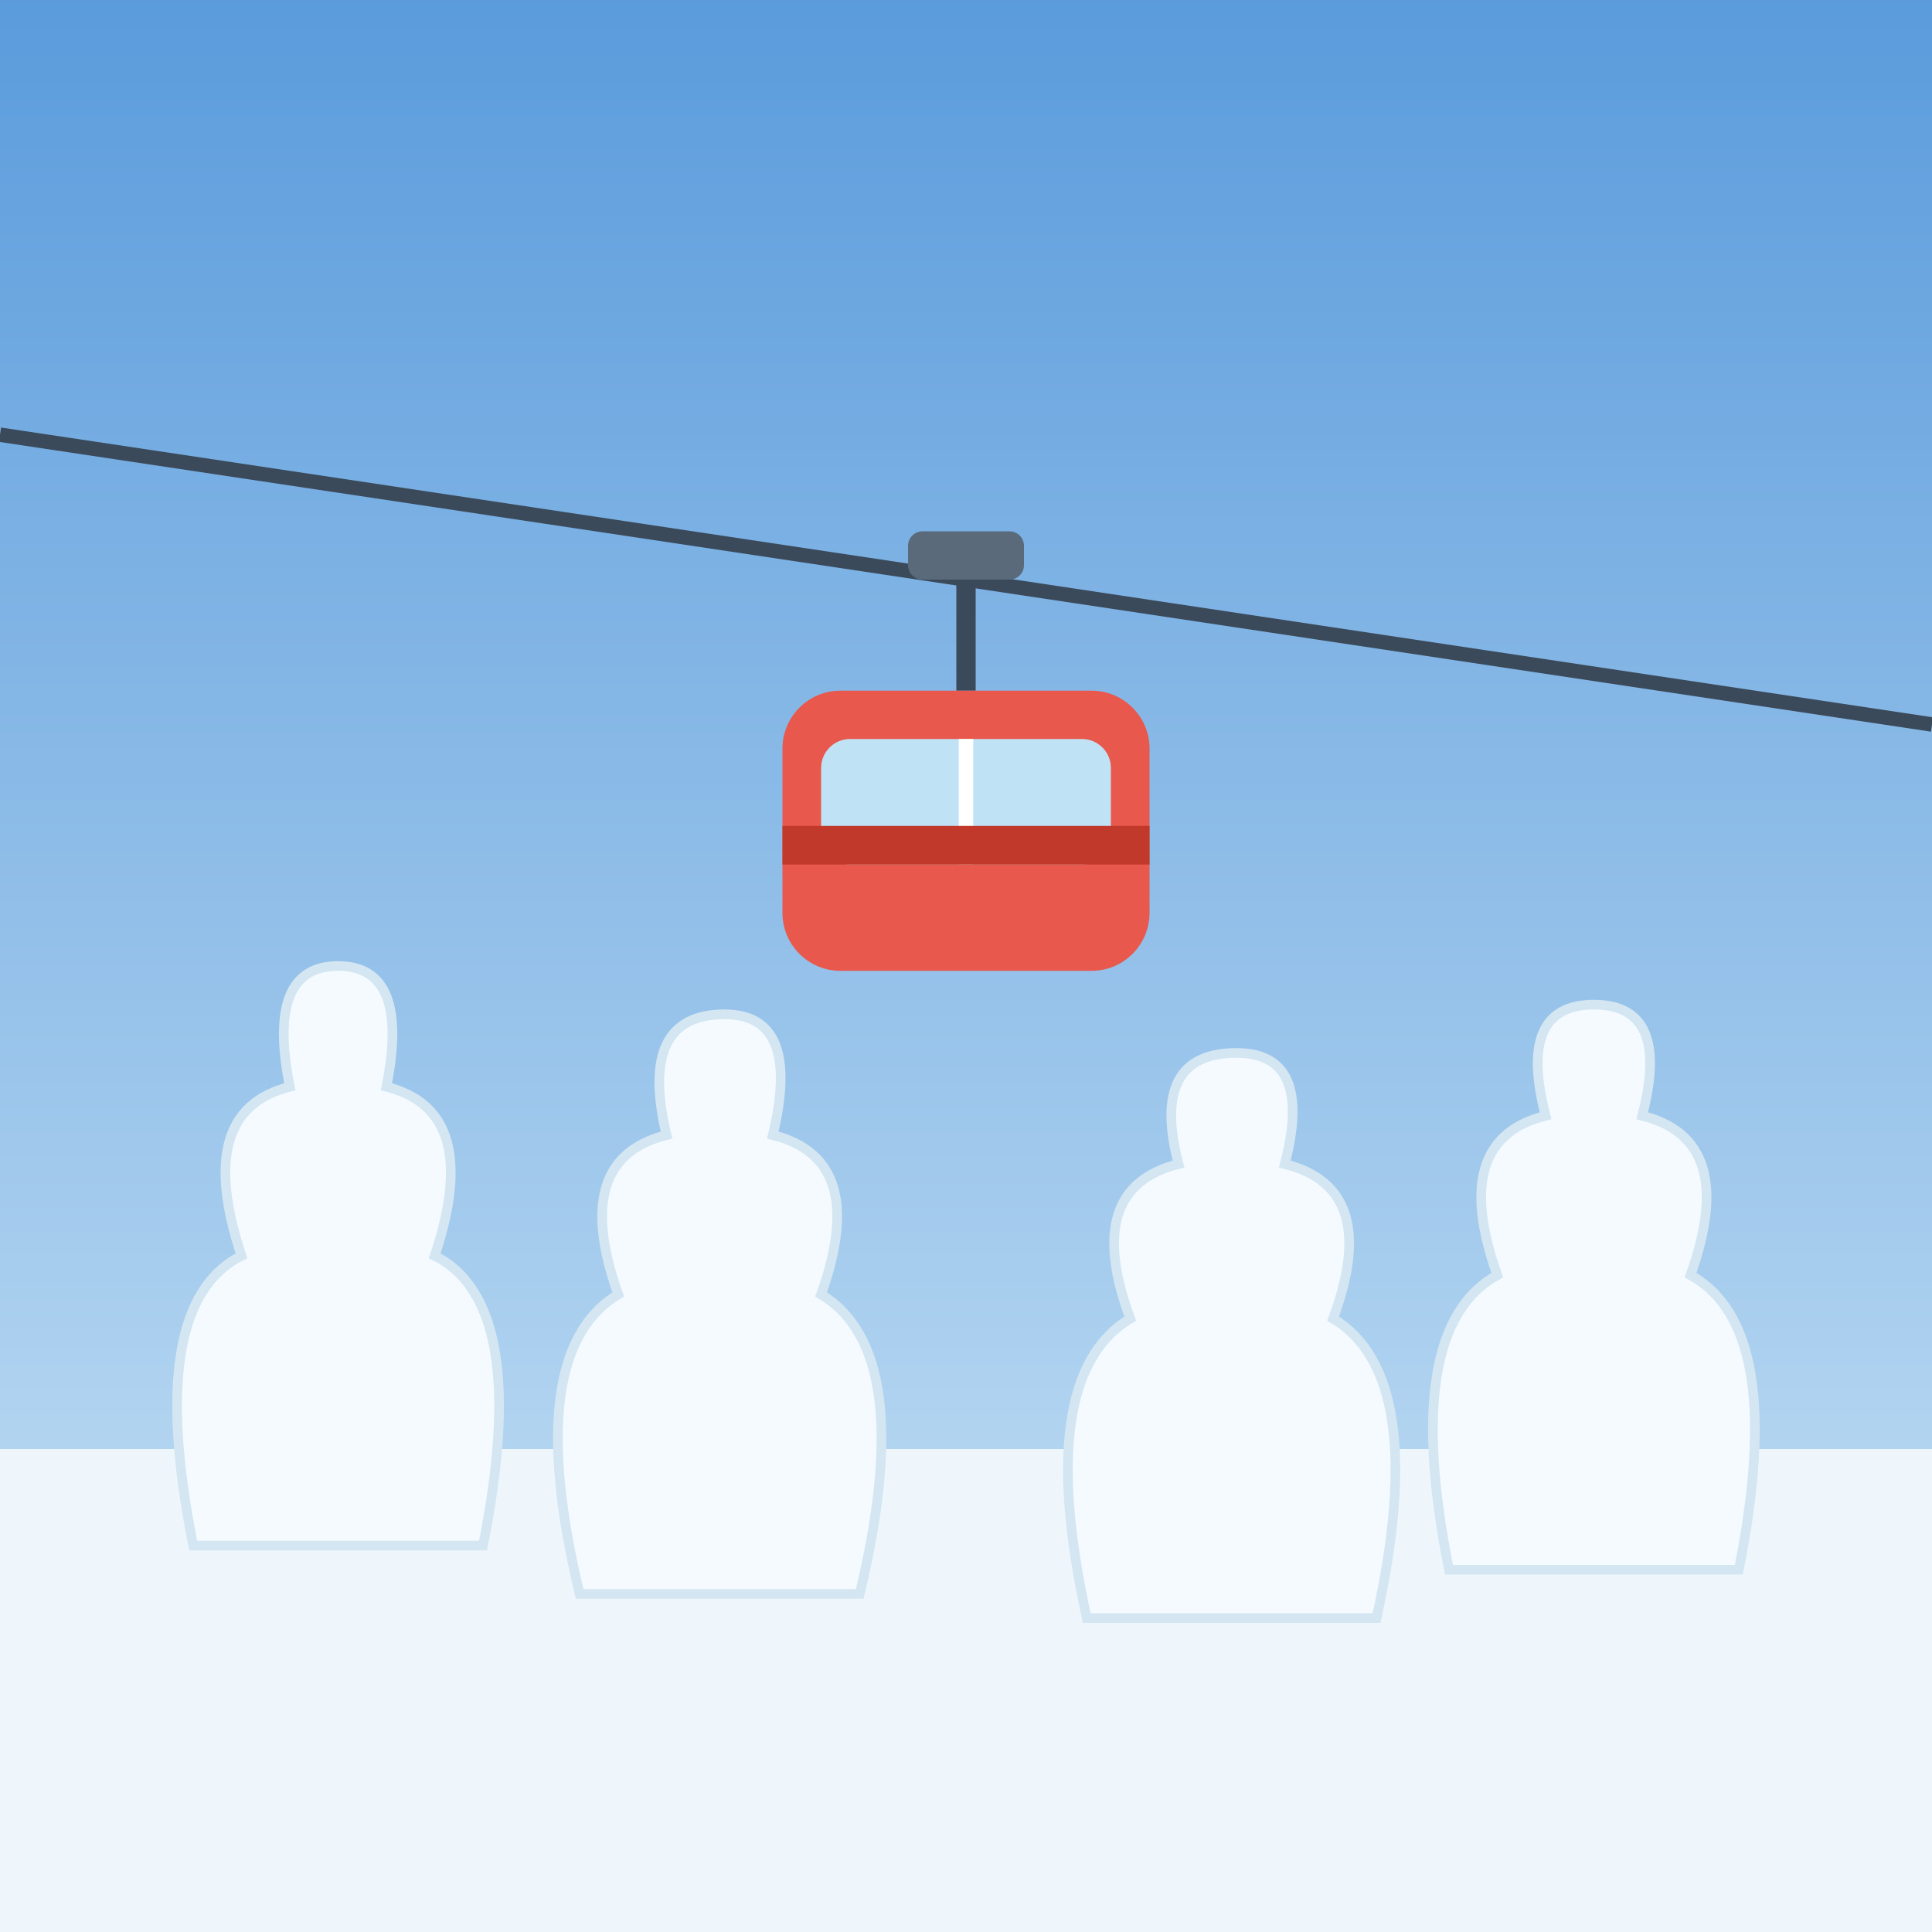
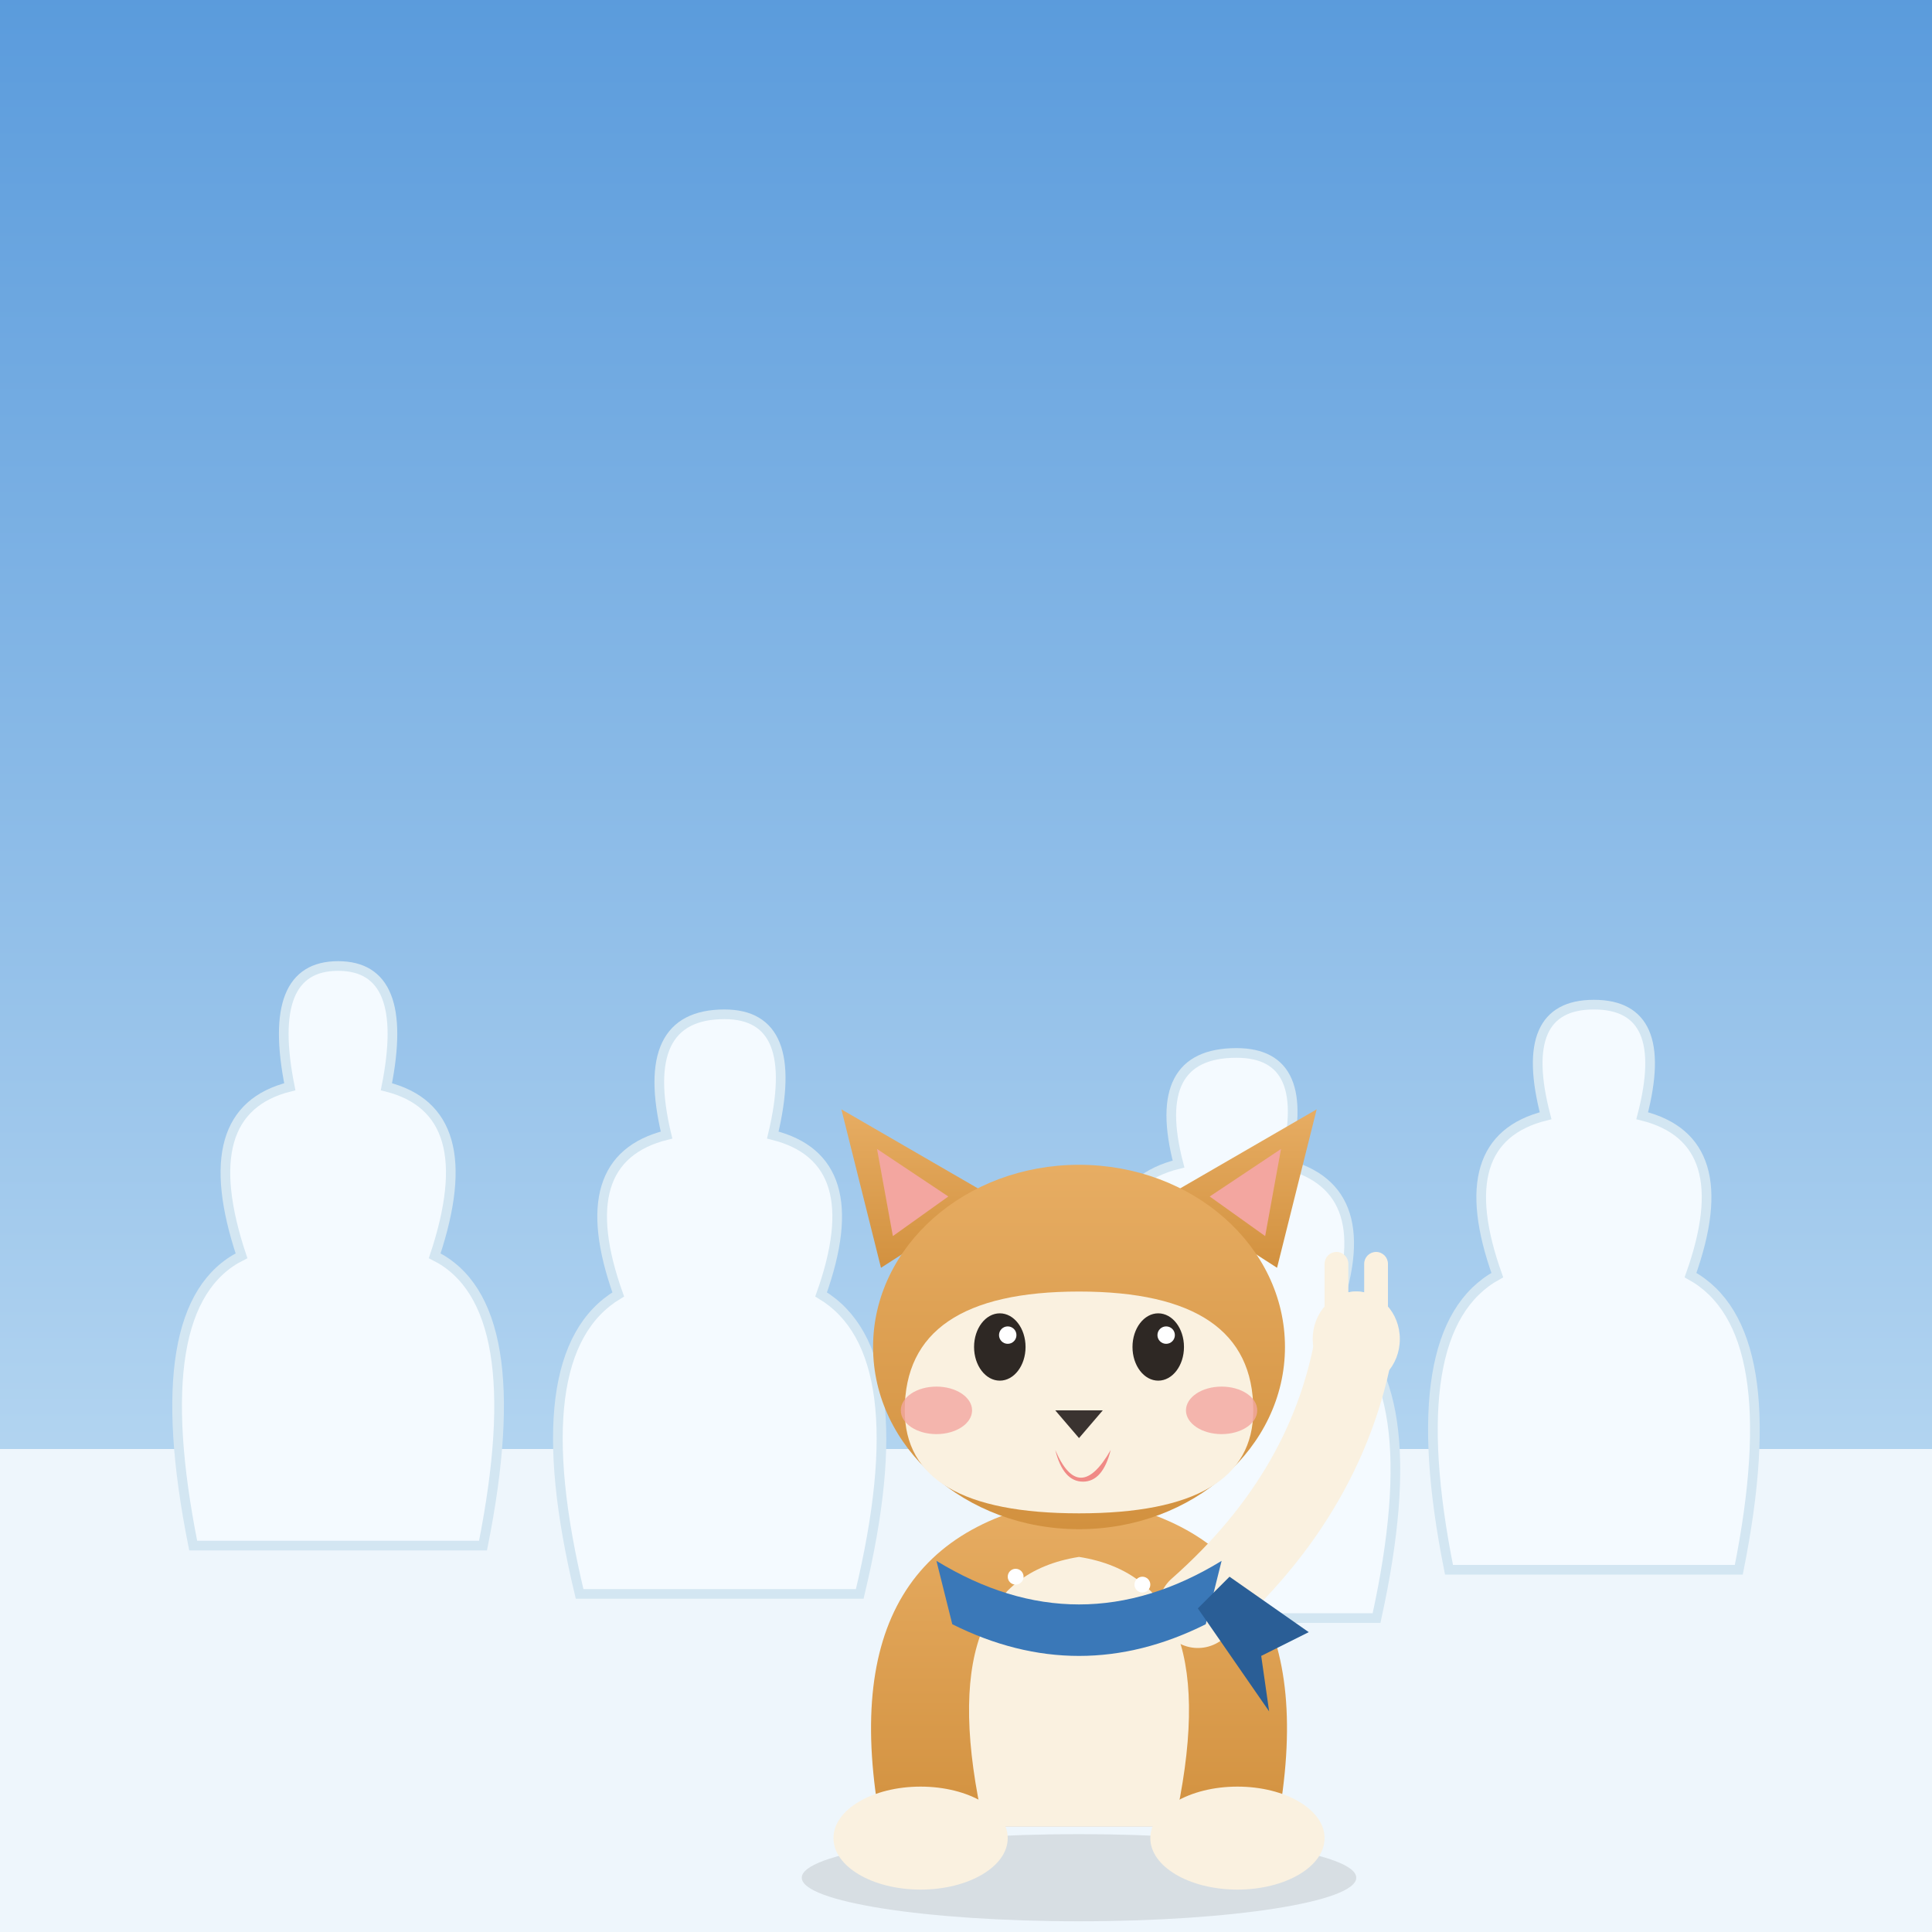
- <svg xmlns="http://www.w3.org/2000/svg" viewBox="0 0 400 400" role="img" aria-label="A ropeway gondola cabin gliding among a field of white frozen snow-monster trees">
+ <svg xmlns="http://www.w3.org/2000/svg" viewBox="0 0 400 400" role="img" aria-label="Mon-chan in a tiny scarf among towering frozen snow-monster trees">
  <defs>
-     <linearGradient id="sky14" x1="0" y1="0" x2="0" y2="1">
-       <stop offset="0%" stop-color="#5a9bdc" />
-       <stop offset="100%" stop-color="#cfe7f7" />
+     <linearGradient id="fur" x1="0" y1="0" x2="0" y2="1">
+       <stop offset="0" stop-color="#e7ad63" />
+       <stop offset="1" stop-color="#d2913f" />
+     </linearGradient>
+     <linearGradient id="sky" x1="0" y1="0" x2="0" y2="1">
+       <stop offset="0" stop-color="#5a9bdc" />
+       <stop offset="1" stop-color="#cfe7f7" />
    </linearGradient>
  </defs>
-   <rect width="400" height="400" fill="url(#sky14)" />
-   <rect x="0" y="300" width="400" height="100" fill="#eef6fc" />
+   <rect width="400" height="400" fill="url(#sky)" />
+   <rect y="300" width="400" height="100" fill="#eef6fc" />
  <g fill="#f4faff" stroke="#d3e6f2" stroke-width="2">
    <path d="M40 320 Q30 270 50 260 Q40 230 60 225 Q55 200 70 200 Q85 200 80 225 Q100 230 90 260 Q110 270 100 320 Z" />
    <path d="M120 330 Q108 280 128 268 Q118 240 138 235 Q132 210 150 210 Q166 210 160 235 Q180 240 170 268 Q190 280 178 330 Z" />
    <path d="M300 325 Q290 275 310 264 Q300 236 320 231 Q314 208 330 208 Q346 208 340 231 Q360 236 350 264 Q370 275 360 325 Z" />
    <path d="M225 335 Q214 285 234 273 Q224 246 244 241 Q238 218 256 218 Q272 218 266 241 Q286 246 276 273 Q296 285 285 335 Z" />
  </g>
-   <line x1="0" y1="90" x2="400" y2="150" stroke="#3a4a5a" stroke-width="3" />
-   <g transform="translate(200 165)">
-     <line x1="0" y1="-50" x2="0" y2="-22" stroke="#3a4a5a" stroke-width="4" />
-     <rect x="-12" y="-55" width="24" height="10" rx="3" fill="#5a6a7a" />
-     <rect x="-38" y="-22" width="76" height="58" rx="12" fill="#e8584c" />
-     <rect x="-30" y="-12" width="60" height="26" rx="6" fill="#bfe2f5" />
-     <line x1="0" y1="-12" x2="0" y2="14" stroke="#fff" stroke-width="3" />
-     <rect x="-38" y="6" width="76" height="8" fill="#c0392b" />
+   <g transform="translate(125,210) scale(0.82)">
+     <ellipse cx="120" cy="218" rx="70" ry="11" fill="#000" opacity="0.10" />
+     <path d="M70 205 q-14 -75 50 -83 q64 8 50 83 z" fill="url(#fur)" />
+     <path d="M96 205 q-14 -62 24 -68 q38 6 24 68 z" fill="#faf1e0" />
+     <ellipse cx="80" cy="208" rx="22" ry="13" fill="#faf1e0" />
+     <ellipse cx="160" cy="208" rx="22" ry="13" fill="#faf1e0" />
+     <path d="M150 150 q34 -30 40 -70" fill="none" stroke="#faf1e0" stroke-width="20" stroke-linecap="round" />
+     <g transform="translate(190,76)">
+       <ellipse cx="0" cy="6" rx="11" ry="12" fill="#faf1e0" />
+       <rect x="-8" y="-16" width="6" height="18" rx="3" fill="#faf1e0" />
+       <rect x="2" y="-16" width="6" height="18" rx="3" fill="#faf1e0" />
+     </g>
+     <path d="M70 64 l-10 -40 38 22z" fill="url(#fur)" />
+     <path d="M170 64 l10 -40 -38 22z" fill="url(#fur)" />
+     <path d="M73 56 l-4 -22 18 12z" fill="#f3a6a0" />
+     <path d="M167 56 l4 -22 -18 12z" fill="#f3a6a0" />
+     <ellipse cx="120" cy="84" rx="52" ry="46" fill="url(#fur)" />
+     <path d="M120 70 q-44 0 -44 30 q0 26 44 26 q44 0 44 -26 q0 -30 -44 -30z" fill="#faf1e0" />
+     <ellipse cx="84" cy="100" rx="9" ry="6" fill="#f3a6a0" opacity="0.8" />
+     <ellipse cx="156" cy="100" rx="9" ry="6" fill="#f3a6a0" opacity="0.8" />
+     <ellipse cx="100" cy="84" rx="6.5" ry="8.5" fill="#2e2824" />
+     <ellipse cx="140" cy="84" rx="6.5" ry="8.5" fill="#2e2824" />
+     <circle cx="102" cy="81" r="2.2" fill="#fff" />
+     <circle cx="142" cy="81" r="2.2" fill="#fff" />
+     <path d="M114 100 h12 l-6 7z" fill="#3a3330" />
+     <path d="M114 110 q6 14 14 0 q-2 8 -7 8 q-5 0 -7 -8z" fill="#f08a86" />
+     <path d="M84 138 q36 22 72 0 l-4 16 q-32 16 -64 0z" fill="#3a78b8" />
+     <path d="M150 150 l18 26 -2 -14 12 -6 -20 -14z" fill="#2a5e96" />
+     <circle cx="104" cy="142" r="2" fill="#fff" />
+     <circle cx="136" cy="144" r="2" fill="#fff" />
  </g>
</svg>
